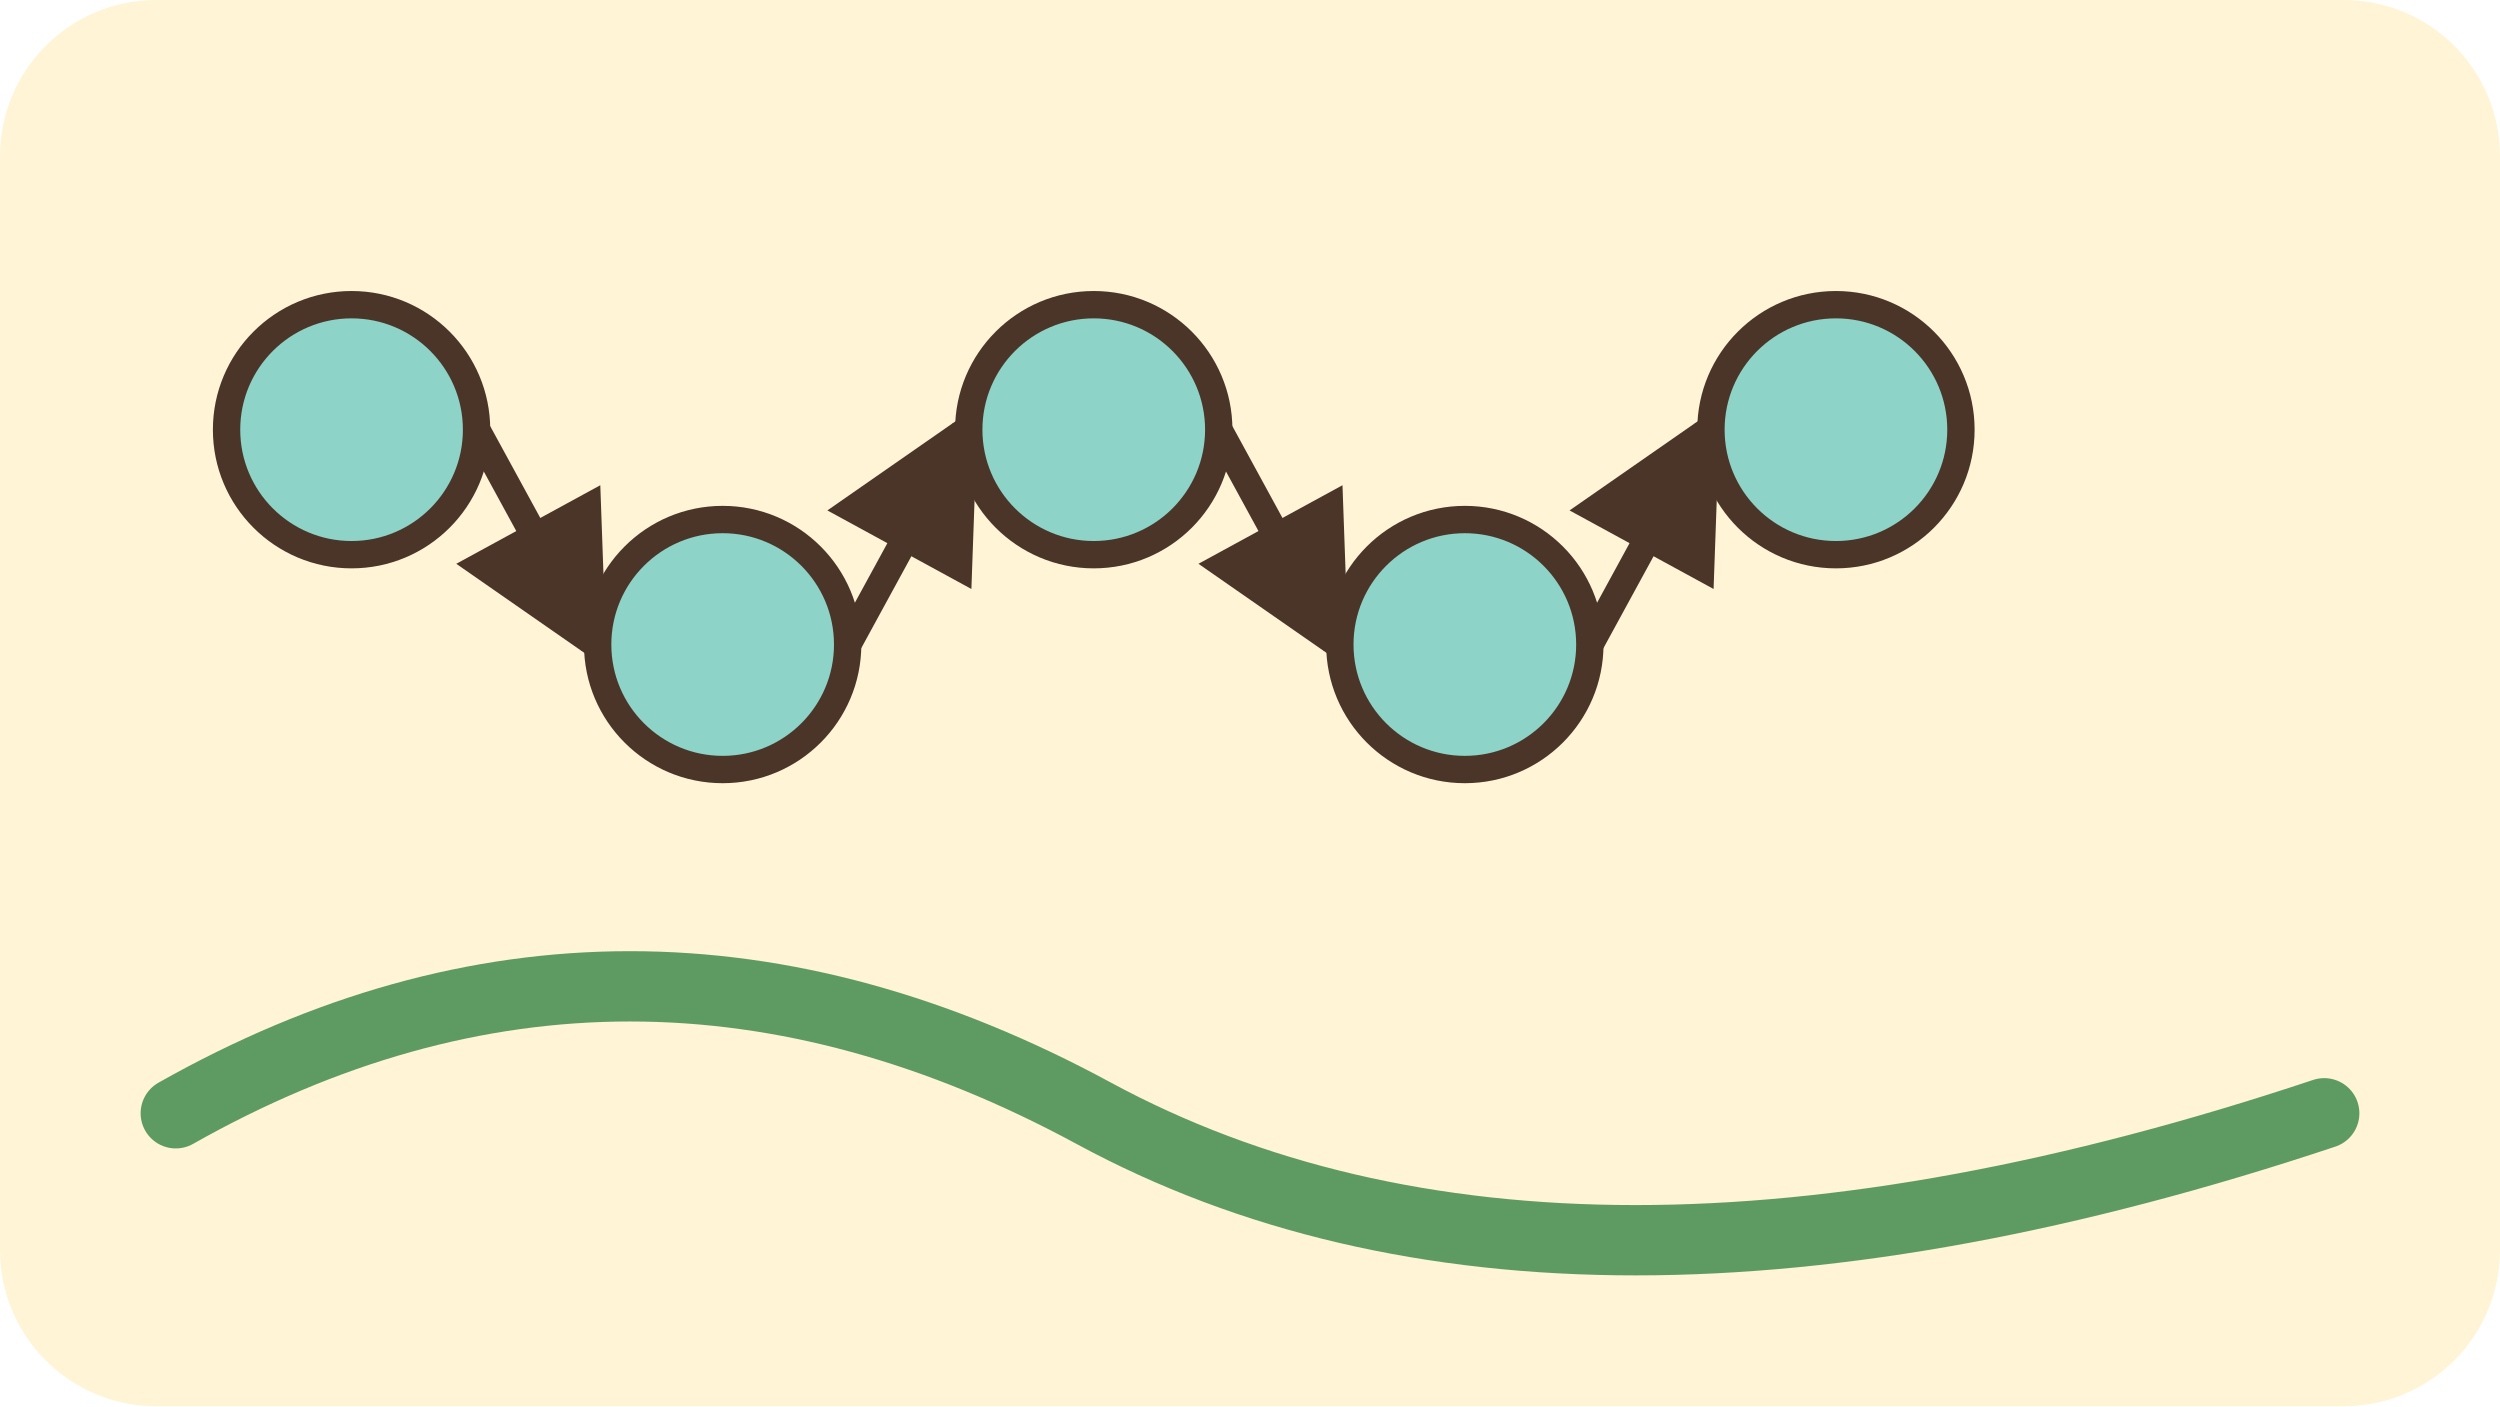
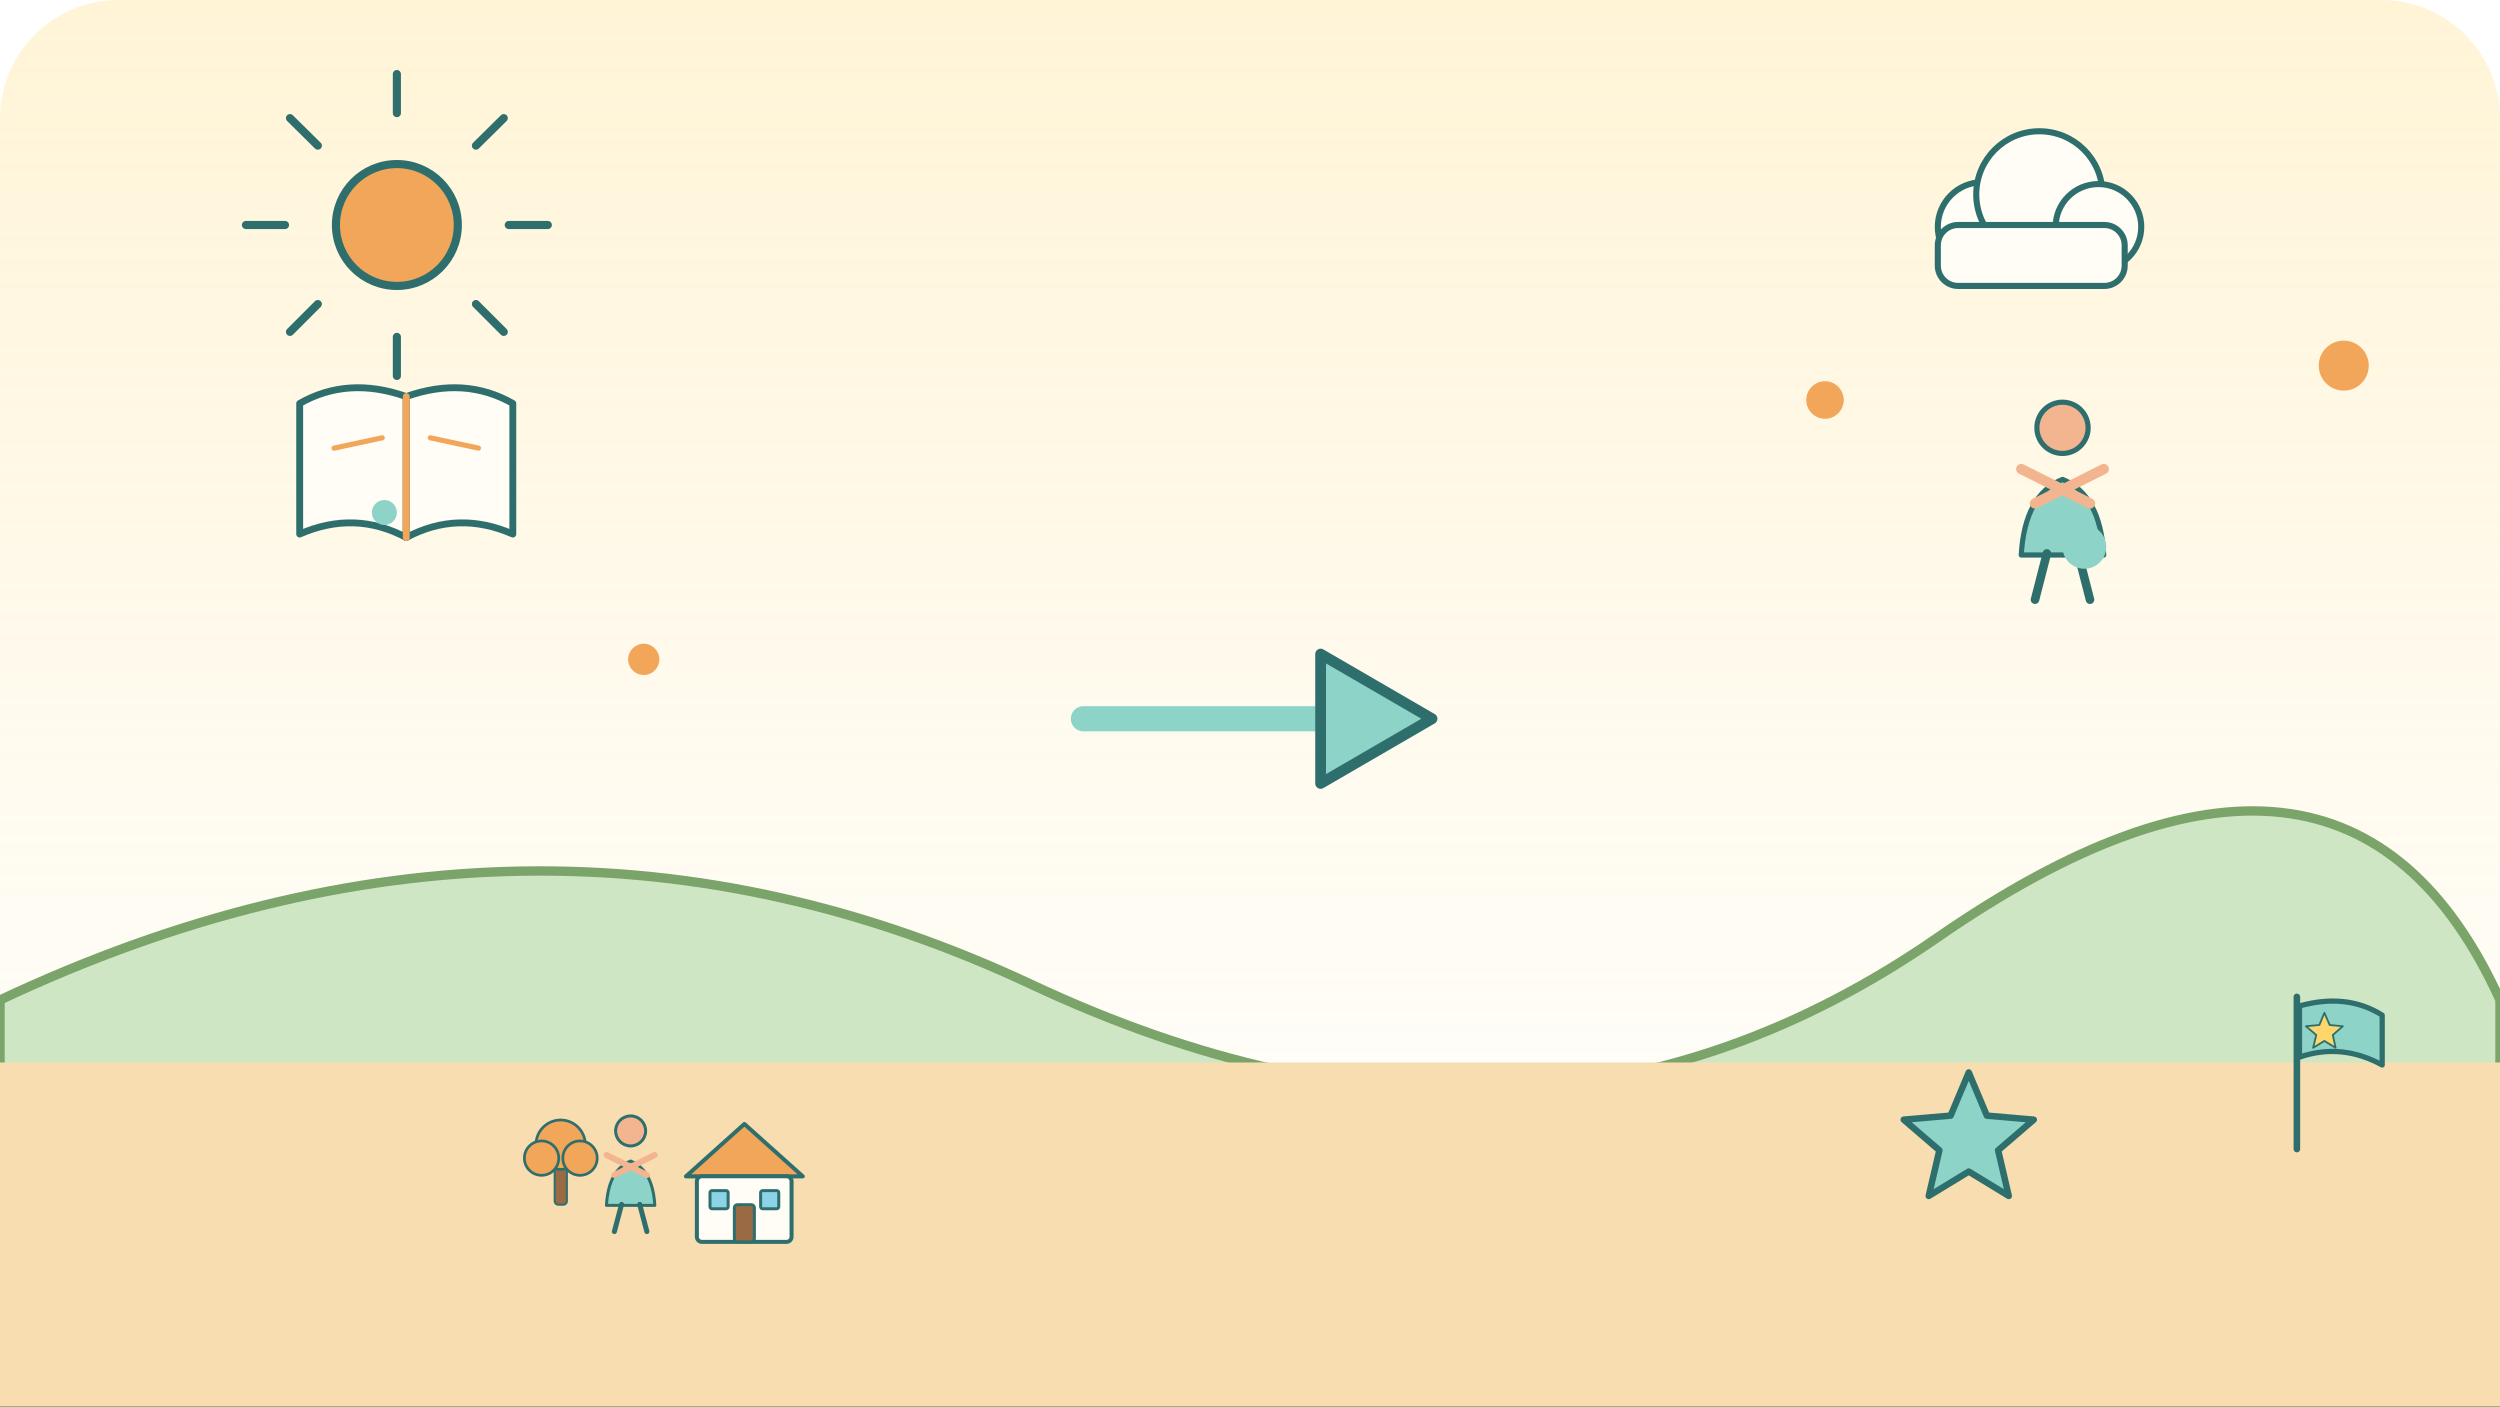
- <svg xmlns="http://www.w3.org/2000/svg" width="640" height="360" viewBox="0 0 640 360" role="img" aria-labelledby="title desc">
+ <svg xmlns="http://www.w3.org/2000/svg" width="800" height="450" viewBox="0 0 800 450" role="img" aria-labelledby="title desc">
  <defs>
-     <marker id="a" markerWidth="8" markerHeight="8" refX="5" refY="3" orient="auto">
-       <path d="M0,0 L0,6 L6,3 z" fill="#4A3528" />
-     </marker>
+     <linearGradient id="sky" x1="0" y1="0" x2="0" y2="1">
+       <stop offset="0" stop-color="#FFF4D6" />
+       <stop offset="1" stop-color="#FFFFFF" stop-opacity="0.72" />
+     </linearGradient>
  </defs>
-   <rect width="640" height="360" rx="40" fill="#FFF4D6" />
-   <path d="M45 285 Q160 220 280 285 T595 285" fill="none" stroke="#5E9B62" stroke-width="18" stroke-linecap="round" />
-   <path d="M 122 110 L 152 165" stroke="#4A3528" stroke-width="7" marker-end="url(#a)" />
-   <path d="M 217 165 L 247 110" stroke="#4A3528" stroke-width="7" marker-end="url(#a)" />
-   <path d="M 312 110 L 342 165" stroke="#4A3528" stroke-width="7" marker-end="url(#a)" />
-   <path d="M 407 165 L 437 110" stroke="#4A3528" stroke-width="7" marker-end="url(#a)" />
-   <circle cx="90" cy="110" r="32" fill="#8DD3C7" stroke="#4A3528" stroke-width="7" />
-   <circle cx="185" cy="165" r="32" fill="#8DD3C7" stroke="#4A3528" stroke-width="7" />
-   <circle cx="280" cy="110" r="32" fill="#8DD3C7" stroke="#4A3528" stroke-width="7" />
-   <circle cx="375" cy="165" r="32" fill="#8DD3C7" stroke="#4A3528" stroke-width="7" />
-   <circle cx="470" cy="110" r="32" fill="#8DD3C7" stroke="#4A3528" stroke-width="7" />
+   <rect width="800" height="450" rx="38" fill="url(#sky)" />
+   <line x1="127.0" y1="36.2" x2="127.0" y2="23.7" stroke="#2E6F6D" stroke-width="2.6" stroke-linecap="round" />
+   <line x1="152.3" y1="46.6" x2="161.2" y2="37.8" stroke="#2E6F6D" stroke-width="2.6" stroke-linecap="round" />
+   <line x1="162.8" y1="72.0" x2="175.3" y2="72.0" stroke="#2E6F6D" stroke-width="2.6" stroke-linecap="round" />
+   <line x1="152.3" y1="97.3" x2="161.2" y2="106.2" stroke="#2E6F6D" stroke-width="2.6" stroke-linecap="round" />
+   <line x1="127.0" y1="107.8" x2="127.0" y2="120.3" stroke="#2E6F6D" stroke-width="2.6" stroke-linecap="round" />
+   <line x1="101.7" y1="97.3" x2="92.8" y2="106.2" stroke="#2E6F6D" stroke-width="2.6" stroke-linecap="round" />
+   <line x1="91.2" y1="72.0" x2="78.7" y2="72.0" stroke="#2E6F6D" stroke-width="2.6" stroke-linecap="round" />
+   <line x1="101.7" y1="46.6" x2="92.8" y2="37.8" stroke="#2E6F6D" stroke-width="2.6" stroke-linecap="round" />
+   <circle cx="127" cy="72" r="19.5" fill="#F2A65A" stroke="#2E6F6D" stroke-width="2.6" />
+   <circle cx="634.4" cy="72.6" r="14.3" fill="#FFFDF5" stroke="#2E6F6D" stroke-width="1.95" />
+   <circle cx="652.6" cy="62.2" r="20.2" fill="#FFFDF5" stroke="#2E6F6D" stroke-width="1.95" />
+   <circle cx="671.5" cy="72.6" r="13.7" fill="#FFFDF5" stroke="#2E6F6D" stroke-width="1.95" />
+   <rect x="620.1" y="72.0" width="59.8" height="19.5" rx="6.5" fill="#FFFDF5" stroke="#2E6F6D" stroke-width="1.95" />
+   <path d="M0 320 Q170 240 330 315 T620 300 T800 320 L800 450 L0 450 Z" fill="#CFE6C4" stroke="#7AA46A" stroke-width="3" stroke-linecap="round" stroke-linejoin="round" />
+   <rect x="0" y="340" width="800" height="110" rx="0" fill="#F8DDB0" stroke="none" stroke-width="0" />
+   <line x1="346.7" y1="230" x2="432.9" y2="230" stroke="#8DD3C7" stroke-width="8.05" stroke-linecap="round" />
+   <polygon points="422.6,209.3 458.25,230 422.6,250.7" fill="#8DD3C7" stroke="#2E6F6D" stroke-width="3.45" stroke-linejoin="round" />
+   <path d="M130,126.9 Q111.3,120.3 95.9,129.1 L95.9,170.9 Q113.5,163.2 130,172.0 Z" fill="#FFFDF5" stroke="#2E6F6D" stroke-width="2.2" stroke-linecap="round" stroke-linejoin="round" />
+   <path d="M130,126.9 Q148.7,120.3 164.1,129.1 L164.1,170.9 Q146.5,163.2 130,172.0 Z" fill="#FFFDF5" stroke="#2E6F6D" stroke-width="2.2" stroke-linecap="round" stroke-linejoin="round" />
+   <line x1="130" y1="126.9" x2="130" y2="172.0" stroke="#F2A65A" stroke-width="2.2" stroke-linecap="round" />
+   <line x1="106.9" y1="143.4" x2="122.3" y2="140.1" stroke="#F2A65A" stroke-width="1.65" stroke-linecap="round" />
+   <line x1="137.7" y1="140.1" x2="153.1" y2="143.4" stroke="#F2A65A" stroke-width="1.65" stroke-linecap="round" />
+   <circle cx="660" cy="136.9" r="8.2" fill="#F2B58F" stroke="#2E6F6D" stroke-width="1.65" />
+   <path d="M646.8,177.6 Q647.9,158.35 660,153.4 Q672.1,158.35 673.2,177.6 Z" fill="#8DD3C7" stroke="#2E6F6D" stroke-width="1.65" stroke-linecap="round" stroke-linejoin="round" />
+   <line x1="651.2" y1="161.1" x2="673.2" y2="150.1" stroke="#F2B58F" stroke-width="3.3" stroke-linecap="round" />
+   <line x1="668.8" y1="161.1" x2="646.8" y2="150.1" stroke="#F2B58F" stroke-width="3.3" stroke-linecap="round" />
+   <line x1="655.0" y1="177.1" x2="651.2" y2="191.9" stroke="#2E6F6D" stroke-width="2.75" stroke-linecap="round" />
+   <line x1="665.0" y1="177.1" x2="668.8" y2="191.9" stroke="#2E6F6D" stroke-width="2.75" stroke-linecap="round" />
+   <polygon points="219.501,376.44 238.2,359.675 256.899,376.44" fill="#F2A65A" stroke="#2E6F6D" stroke-width="1.29" stroke-linejoin="round" />
+   <rect x="223.0" y="376.4" width="30.3" height="21.0" rx="1.612" fill="#FFFDF5" stroke="#2E6F6D" stroke-width="1.29" />
+   <rect x="235.0" y="385.5" width="6.4" height="11.9" rx="0.967" fill="#9A6A45" stroke="#2E6F6D" stroke-width="0.967" />
+   <rect x="227.2" y="381.0" width="5.8" height="5.8" rx="0.645" fill="#8DD3E8" stroke="#2E6F6D" stroke-width="0.967" />
+   <rect x="243.4" y="381.0" width="5.8" height="5.8" rx="0.645" fill="#8DD3E8" stroke="#2E6F6D" stroke-width="0.967" />
+   <circle cx="201.8" cy="361.9" r="4.8" fill="#F2B58F" stroke="#2E6F6D" stroke-width="0.967" />
+   <path d="M194.062,385.717 Q194.707,374.433 201.8,371.531 Q208.893,374.433 209.538,385.717 Z" fill="#8DD3C7" stroke="#2E6F6D" stroke-width="0.967" stroke-linecap="round" stroke-linejoin="round" />
+   <line x1="196.6" y1="376.0" x2="209.5" y2="369.6" stroke="#F2B58F" stroke-width="1.934" stroke-linecap="round" />
+   <line x1="207.0" y1="376.0" x2="194.1" y2="369.6" stroke="#F2B58F" stroke-width="1.934" stroke-linecap="round" />
+   <line x1="198.9" y1="385.4" x2="196.6" y2="394.1" stroke="#2E6F6D" stroke-width="1.612" stroke-linecap="round" />
+   <line x1="204.7" y1="385.4" x2="207.0" y2="394.1" stroke="#2E6F6D" stroke-width="1.612" stroke-linecap="round" />
+   <rect x="177.5" y="370.2" width="3.9" height="15.3" rx="1.092" fill="#9A6A45" stroke="#2E6F6D" stroke-width="0.655" />
+   <circle cx="179.4" cy="366.3" r="7.9" fill="#F2A65A" stroke="#2E6F6D" stroke-width="0.874" />
+   <circle cx="173.3" cy="370.6" r="5.5" fill="#F2A65A" stroke="#2E6F6D" stroke-width="0.874" />
+   <circle cx="185.6" cy="370.6" r="5.5" fill="#F2A65A" stroke="#2E6F6D" stroke-width="0.874" />
+   <polygon points="630.0,343.2 635.8,357.0 650.8,358.3 639.4,368.1 642.8,382.7 630.0,374.9 617.2,382.7 620.6,368.1 609.2,358.3 624.2,357.0" fill="#8DD3C7" stroke="#2E6F6D" stroke-width="2.08" stroke-linejoin="round" />
+   <circle cx="584" cy="128" r="6" fill="#F2A65A" stroke="none" stroke-width="0" />
+   <circle cx="667" cy="175" r="7" fill="#8DD3C7" stroke="none" stroke-width="0" />
+   <circle cx="750" cy="117" r="8" fill="#F2A65A" stroke="none" stroke-width="0" />
+   <circle cx="123" cy="164" r="4" fill="#8DD3C7" stroke="none" stroke-width="0" />
+   <circle cx="206" cy="211" r="5" fill="#F2A65A" stroke="none" stroke-width="0" />
+   <line x1="735" y1="319.0" x2="735" y2="367.7" stroke="#2E6F6D" stroke-width="2.1" stroke-linecap="round" />
+   <path d="M735.84,321.9 Q750.96,317.7 762.3,324.84 L762.3,340.8 Q749.28,333.66 735.84,338.28 Z" fill="#8DD3C7" stroke="#2E6F6D" stroke-width="1.68" stroke-linecap="round" stroke-linejoin="round" />
+   <polygon points="743.8,324.1 745.5,328.0 749.7,328.4 746.5,331.2 747.4,335.3 743.8,333.1 740.2,335.3 741.2,331.2 737.9,328.4 742.2,328.0" fill="#FFD66B" stroke="#2E6F6D" stroke-width="0.588" stroke-linejoin="round" />
</svg>
